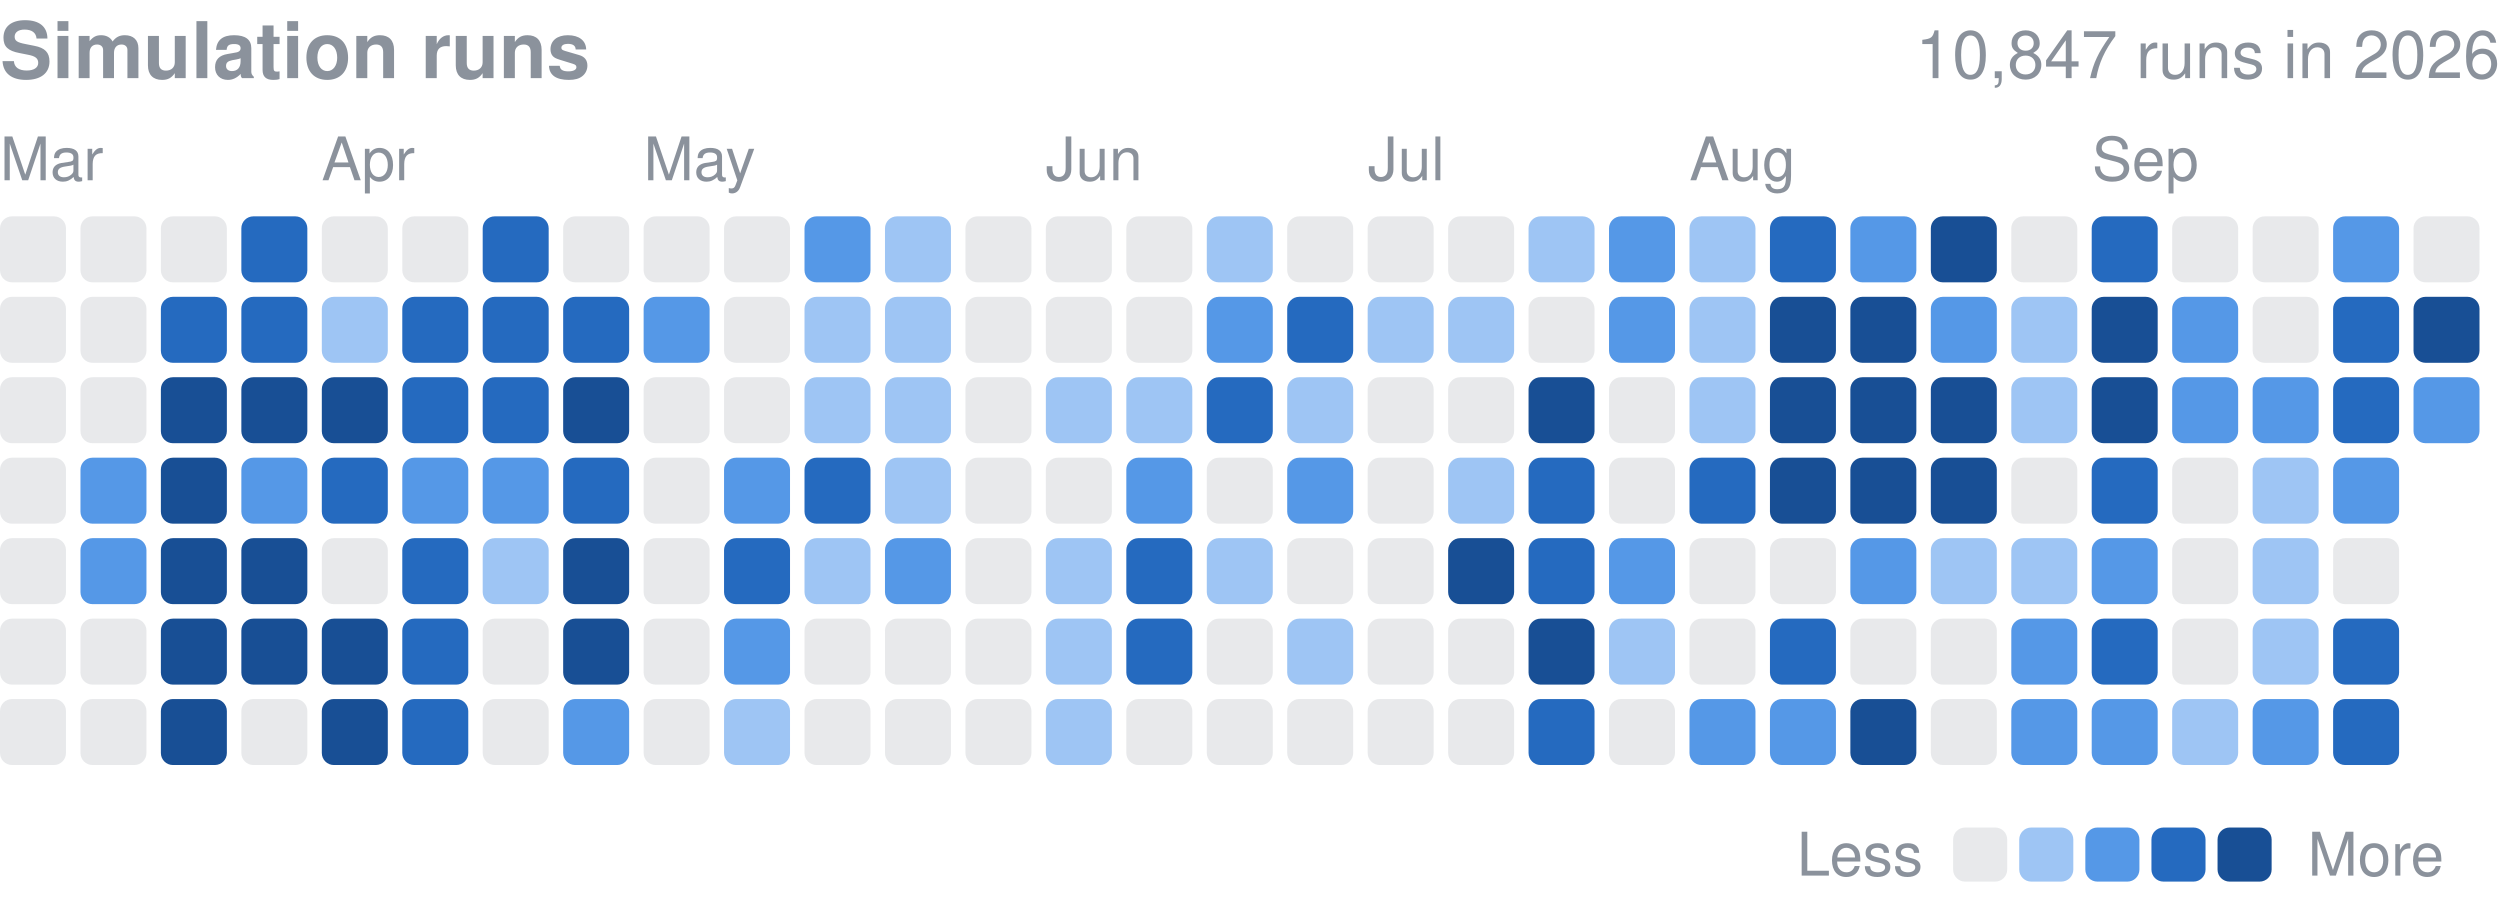
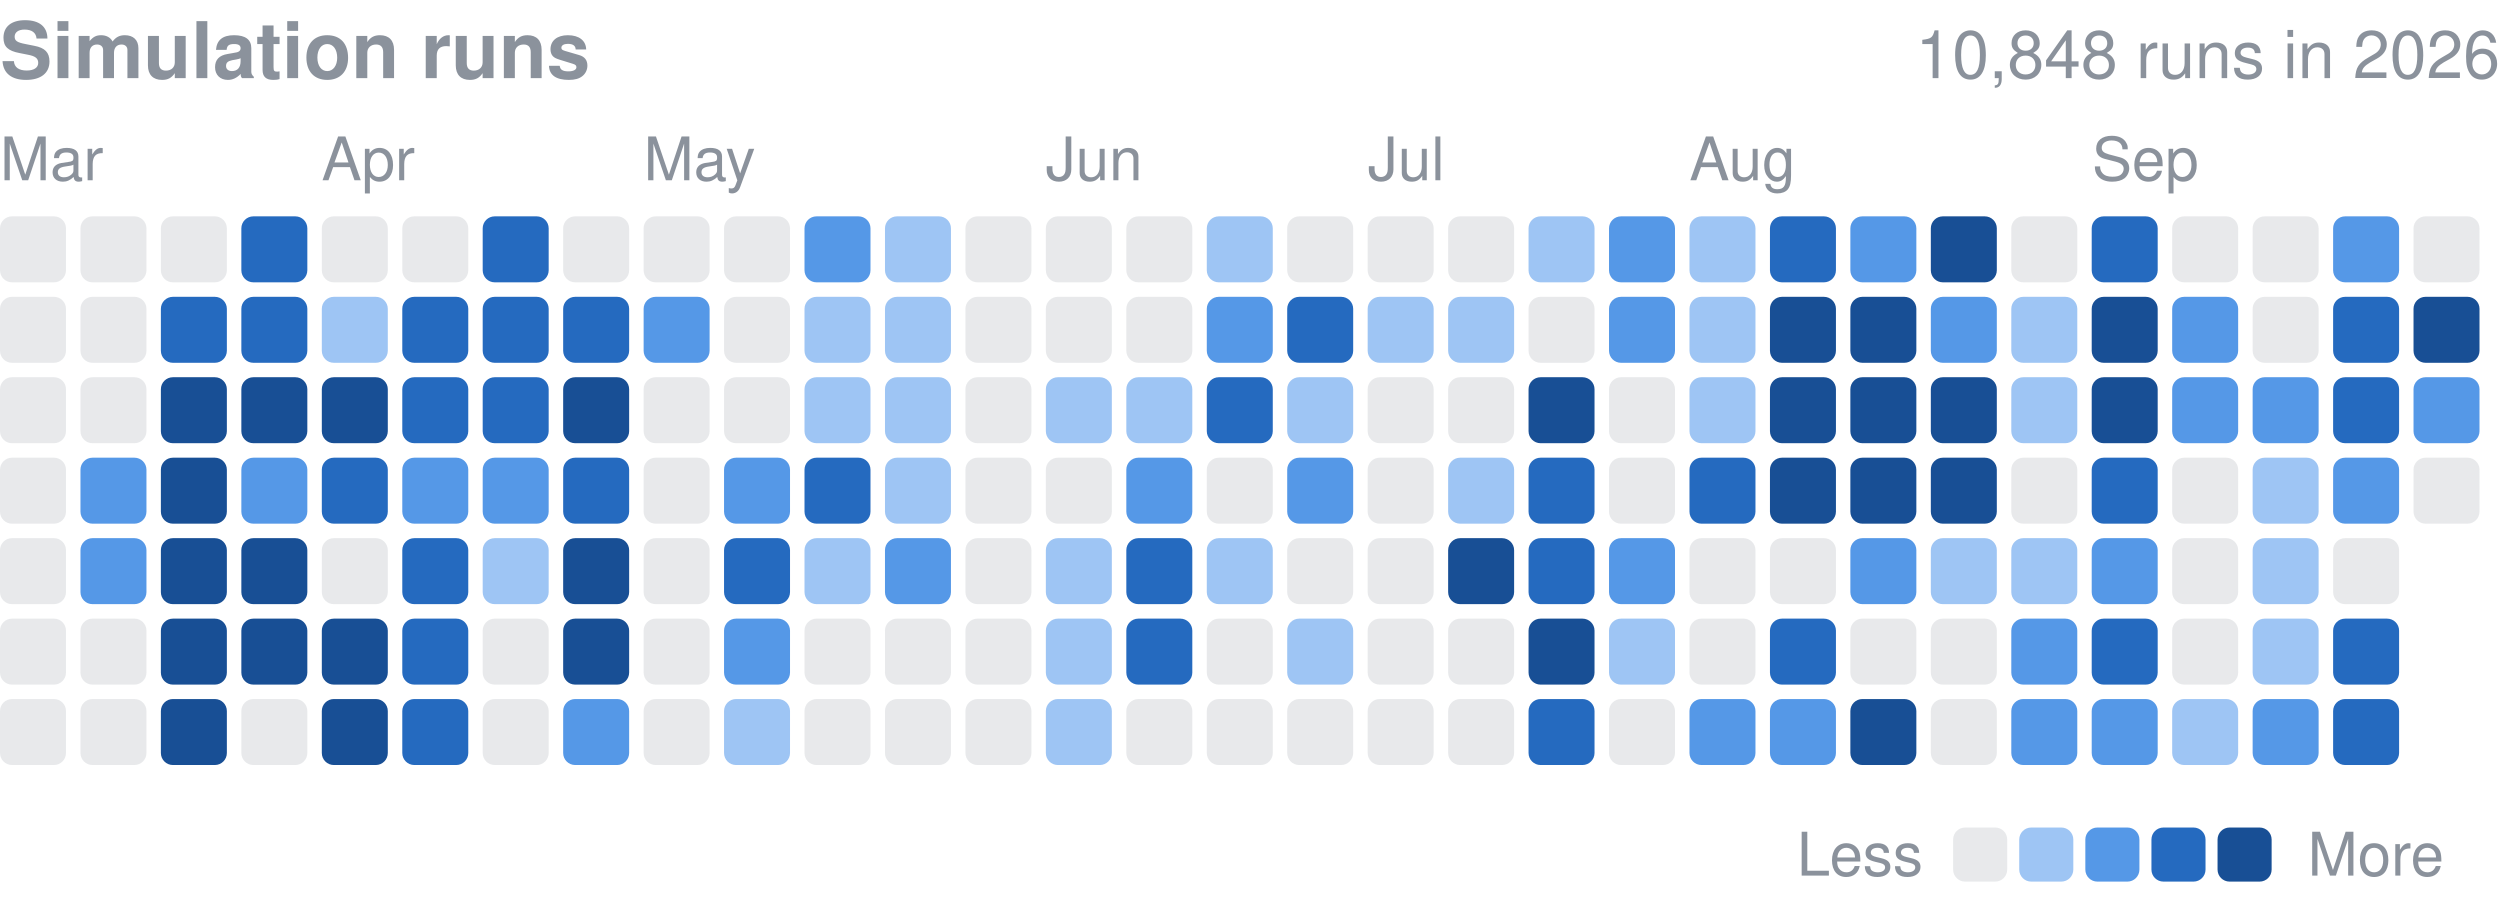
<svg xmlns="http://www.w3.org/2000/svg" width="416" height="152" viewBox="0 0 416 152" role="img" aria-label="Finished simulation runs per day in 2026">
  <style>text{font-family:-apple-system,BlinkMacSystemFont,"Segoe UI",Helvetica,Arial,sans-serif}</style>
  <text x="0" y="13" font-size="13" font-weight="600" fill="#8b929c">Simulation runs</text>
-   <text x="416" y="13" font-size="11" fill="#8b929c" text-anchor="end">10,847 runs in 2026</text>
+   <text x="416" y="13" font-size="11" fill="#8b929c" text-anchor="end">10,848 runs in 2026</text>
  <text x="0.0" y="30" font-size="10" fill="#8b929c">Mar</text>
  <text x="53.5" y="30" font-size="10" fill="#8b929c">Apr</text>
  <text x="107.1" y="30" font-size="10" fill="#8b929c">May</text>
  <text x="174.0" y="30" font-size="10" fill="#8b929c">Jun</text>
  <text x="227.6" y="30" font-size="10" fill="#8b929c">Jul</text>
  <text x="281.1" y="30" font-size="10" fill="#8b929c">Aug</text>
  <text x="348.1" y="30" font-size="10" fill="#8b929c">Sep</text>
  <rect x="0.00" y="36.00" width="10.98" height="10.98" rx="2.0" fill="#8b929c" opacity="0.2" />
  <rect x="0.00" y="49.39" width="10.98" height="10.98" rx="2.0" fill="#8b929c" opacity="0.2" />
  <rect x="0.00" y="62.77" width="10.98" height="10.98" rx="2.0" fill="#8b929c" opacity="0.2" />
  <rect x="0.00" y="76.16" width="10.98" height="10.98" rx="2.0" fill="#8b929c" opacity="0.2" />
  <rect x="0.00" y="89.55" width="10.98" height="10.98" rx="2.0" fill="#8b929c" opacity="0.2" />
  <rect x="0.00" y="102.94" width="10.98" height="10.98" rx="2.0" fill="#8b929c" opacity="0.2" />
  <rect x="0.00" y="116.32" width="10.98" height="10.98" rx="2.0" fill="#8b929c" opacity="0.2" />
  <rect x="13.39" y="36.00" width="10.98" height="10.98" rx="2.0" fill="#8b929c" opacity="0.2" />
  <rect x="13.39" y="49.39" width="10.98" height="10.98" rx="2.0" fill="#8b929c" opacity="0.2" />
  <rect x="13.39" y="62.77" width="10.98" height="10.98" rx="2.0" fill="#8b929c" opacity="0.2" />
  <rect x="13.39" y="76.16" width="10.98" height="10.98" rx="2.0" fill="#5598e7" />
  <rect x="13.39" y="89.55" width="10.98" height="10.98" rx="2.0" fill="#5598e7" />
  <rect x="13.39" y="102.94" width="10.98" height="10.98" rx="2.0" fill="#8b929c" opacity="0.2" />
  <rect x="13.39" y="116.32" width="10.98" height="10.98" rx="2.0" fill="#8b929c" opacity="0.2" />
  <rect x="26.77" y="36.00" width="10.98" height="10.98" rx="2.0" fill="#8b929c" opacity="0.2" />
  <rect x="26.77" y="49.39" width="10.98" height="10.98" rx="2.0" fill="#256abf" />
  <rect x="26.77" y="62.77" width="10.98" height="10.98" rx="2.0" fill="#184f95" />
  <rect x="26.77" y="76.16" width="10.98" height="10.98" rx="2.0" fill="#184f95" />
  <rect x="26.77" y="89.55" width="10.98" height="10.98" rx="2.0" fill="#184f95" />
  <rect x="26.77" y="102.94" width="10.98" height="10.98" rx="2.0" fill="#184f95" />
  <rect x="26.77" y="116.32" width="10.98" height="10.98" rx="2.0" fill="#184f95" />
  <rect x="40.16" y="36.00" width="10.98" height="10.98" rx="2.0" fill="#256abf" />
  <rect x="40.16" y="49.39" width="10.98" height="10.98" rx="2.0" fill="#256abf" />
  <rect x="40.16" y="62.77" width="10.98" height="10.98" rx="2.0" fill="#184f95" />
  <rect x="40.16" y="76.16" width="10.98" height="10.98" rx="2.0" fill="#5598e7" />
  <rect x="40.16" y="89.55" width="10.98" height="10.98" rx="2.0" fill="#184f95" />
  <rect x="40.16" y="102.94" width="10.98" height="10.98" rx="2.0" fill="#184f95" />
  <rect x="40.16" y="116.32" width="10.98" height="10.98" rx="2.0" fill="#8b929c" opacity="0.2" />
  <rect x="53.55" y="36.00" width="10.98" height="10.98" rx="2.0" fill="#8b929c" opacity="0.2" />
  <rect x="53.55" y="49.39" width="10.98" height="10.98" rx="2.0" fill="#9ec5f4" />
  <rect x="53.55" y="62.77" width="10.98" height="10.98" rx="2.0" fill="#184f95" />
  <rect x="53.55" y="76.16" width="10.98" height="10.98" rx="2.0" fill="#256abf" />
  <rect x="53.55" y="89.55" width="10.98" height="10.98" rx="2.0" fill="#8b929c" opacity="0.2" />
  <rect x="53.55" y="102.94" width="10.98" height="10.98" rx="2.0" fill="#184f95" />
  <rect x="53.55" y="116.32" width="10.98" height="10.98" rx="2.0" fill="#184f95" />
  <rect x="66.94" y="36.00" width="10.98" height="10.98" rx="2.0" fill="#8b929c" opacity="0.2" />
  <rect x="66.94" y="49.39" width="10.98" height="10.98" rx="2.0" fill="#256abf" />
  <rect x="66.94" y="62.77" width="10.98" height="10.98" rx="2.0" fill="#256abf" />
  <rect x="66.94" y="76.16" width="10.98" height="10.98" rx="2.0" fill="#5598e7" />
  <rect x="66.94" y="89.55" width="10.98" height="10.98" rx="2.0" fill="#256abf" />
  <rect x="66.94" y="102.94" width="10.98" height="10.98" rx="2.0" fill="#256abf" />
  <rect x="66.94" y="116.32" width="10.98" height="10.98" rx="2.0" fill="#256abf" />
  <rect x="80.32" y="36.00" width="10.98" height="10.98" rx="2.0" fill="#256abf" />
  <rect x="80.32" y="49.39" width="10.98" height="10.98" rx="2.0" fill="#256abf" />
  <rect x="80.32" y="62.77" width="10.98" height="10.98" rx="2.0" fill="#256abf" />
  <rect x="80.32" y="76.16" width="10.98" height="10.98" rx="2.0" fill="#5598e7" />
  <rect x="80.32" y="89.55" width="10.98" height="10.98" rx="2.0" fill="#9ec5f4" />
  <rect x="80.32" y="102.94" width="10.98" height="10.98" rx="2.0" fill="#8b929c" opacity="0.2" />
  <rect x="80.32" y="116.32" width="10.98" height="10.98" rx="2.0" fill="#8b929c" opacity="0.2" />
  <rect x="93.71" y="36.00" width="10.98" height="10.98" rx="2.0" fill="#8b929c" opacity="0.2" />
  <rect x="93.71" y="49.39" width="10.98" height="10.98" rx="2.0" fill="#256abf" />
  <rect x="93.71" y="62.77" width="10.98" height="10.98" rx="2.0" fill="#184f95" />
  <rect x="93.71" y="76.16" width="10.98" height="10.98" rx="2.0" fill="#256abf" />
  <rect x="93.71" y="89.55" width="10.98" height="10.98" rx="2.0" fill="#184f95" />
  <rect x="93.71" y="102.94" width="10.98" height="10.98" rx="2.0" fill="#184f95" />
  <rect x="93.71" y="116.32" width="10.98" height="10.98" rx="2.0" fill="#5598e7" />
  <rect x="107.10" y="36.00" width="10.98" height="10.98" rx="2.0" fill="#8b929c" opacity="0.2" />
  <rect x="107.10" y="49.39" width="10.98" height="10.98" rx="2.0" fill="#5598e7" />
  <rect x="107.10" y="62.77" width="10.98" height="10.98" rx="2.0" fill="#8b929c" opacity="0.2" />
  <rect x="107.10" y="76.16" width="10.98" height="10.98" rx="2.0" fill="#8b929c" opacity="0.2" />
  <rect x="107.10" y="89.55" width="10.98" height="10.98" rx="2.0" fill="#8b929c" opacity="0.2" />
  <rect x="107.10" y="102.94" width="10.98" height="10.98" rx="2.0" fill="#8b929c" opacity="0.2" />
  <rect x="107.10" y="116.32" width="10.98" height="10.98" rx="2.0" fill="#8b929c" opacity="0.2" />
  <rect x="120.48" y="36.00" width="10.98" height="10.98" rx="2.0" fill="#8b929c" opacity="0.2" />
  <rect x="120.48" y="49.39" width="10.98" height="10.98" rx="2.0" fill="#8b929c" opacity="0.2" />
  <rect x="120.48" y="62.77" width="10.98" height="10.98" rx="2.0" fill="#8b929c" opacity="0.2" />
  <rect x="120.48" y="76.16" width="10.98" height="10.98" rx="2.0" fill="#5598e7" />
  <rect x="120.48" y="89.55" width="10.98" height="10.98" rx="2.0" fill="#256abf" />
  <rect x="120.48" y="102.94" width="10.98" height="10.98" rx="2.0" fill="#5598e7" />
  <rect x="120.48" y="116.32" width="10.98" height="10.98" rx="2.0" fill="#9ec5f4" />
  <rect x="133.87" y="36.00" width="10.98" height="10.98" rx="2.0" fill="#5598e7" />
  <rect x="133.87" y="49.39" width="10.98" height="10.98" rx="2.0" fill="#9ec5f4" />
  <rect x="133.87" y="62.77" width="10.98" height="10.98" rx="2.0" fill="#9ec5f4" />
  <rect x="133.87" y="76.16" width="10.98" height="10.98" rx="2.0" fill="#256abf" />
  <rect x="133.87" y="89.55" width="10.98" height="10.98" rx="2.0" fill="#9ec5f4" />
  <rect x="133.87" y="102.94" width="10.98" height="10.98" rx="2.0" fill="#8b929c" opacity="0.2" />
  <rect x="133.87" y="116.32" width="10.98" height="10.98" rx="2.0" fill="#8b929c" opacity="0.2" />
  <rect x="147.26" y="36.00" width="10.98" height="10.98" rx="2.0" fill="#9ec5f4" />
  <rect x="147.26" y="49.39" width="10.98" height="10.98" rx="2.0" fill="#9ec5f4" />
  <rect x="147.26" y="62.77" width="10.98" height="10.98" rx="2.0" fill="#9ec5f4" />
  <rect x="147.26" y="76.16" width="10.98" height="10.98" rx="2.0" fill="#9ec5f4" />
  <rect x="147.26" y="89.55" width="10.98" height="10.98" rx="2.0" fill="#5598e7" />
  <rect x="147.26" y="102.94" width="10.98" height="10.98" rx="2.0" fill="#8b929c" opacity="0.2" />
  <rect x="147.26" y="116.32" width="10.98" height="10.98" rx="2.0" fill="#8b929c" opacity="0.2" />
  <rect x="160.65" y="36.00" width="10.98" height="10.98" rx="2.0" fill="#8b929c" opacity="0.2" />
  <rect x="160.65" y="49.39" width="10.98" height="10.98" rx="2.0" fill="#8b929c" opacity="0.2" />
  <rect x="160.65" y="62.77" width="10.98" height="10.98" rx="2.0" fill="#8b929c" opacity="0.2" />
  <rect x="160.65" y="76.16" width="10.98" height="10.98" rx="2.0" fill="#8b929c" opacity="0.2" />
  <rect x="160.65" y="89.55" width="10.98" height="10.98" rx="2.0" fill="#8b929c" opacity="0.2" />
  <rect x="160.65" y="102.94" width="10.98" height="10.98" rx="2.0" fill="#8b929c" opacity="0.2" />
  <rect x="160.65" y="116.32" width="10.98" height="10.98" rx="2.0" fill="#8b929c" opacity="0.2" />
  <rect x="174.03" y="36.00" width="10.98" height="10.98" rx="2.0" fill="#8b929c" opacity="0.2" />
  <rect x="174.03" y="49.39" width="10.98" height="10.98" rx="2.0" fill="#8b929c" opacity="0.2" />
  <rect x="174.03" y="62.77" width="10.98" height="10.98" rx="2.0" fill="#9ec5f4" />
  <rect x="174.03" y="76.16" width="10.98" height="10.98" rx="2.0" fill="#8b929c" opacity="0.2" />
  <rect x="174.03" y="89.55" width="10.98" height="10.98" rx="2.0" fill="#9ec5f4" />
  <rect x="174.03" y="102.94" width="10.98" height="10.98" rx="2.0" fill="#9ec5f4" />
  <rect x="174.03" y="116.32" width="10.98" height="10.98" rx="2.0" fill="#9ec5f4" />
  <rect x="187.42" y="36.00" width="10.98" height="10.98" rx="2.0" fill="#8b929c" opacity="0.2" />
  <rect x="187.42" y="49.39" width="10.98" height="10.98" rx="2.0" fill="#8b929c" opacity="0.2" />
  <rect x="187.42" y="62.77" width="10.98" height="10.98" rx="2.0" fill="#9ec5f4" />
  <rect x="187.42" y="76.16" width="10.98" height="10.98" rx="2.0" fill="#5598e7" />
  <rect x="187.42" y="89.55" width="10.98" height="10.98" rx="2.0" fill="#256abf" />
  <rect x="187.42" y="102.94" width="10.98" height="10.98" rx="2.0" fill="#256abf" />
  <rect x="187.42" y="116.32" width="10.98" height="10.98" rx="2.0" fill="#8b929c" opacity="0.2" />
  <rect x="200.81" y="36.00" width="10.98" height="10.98" rx="2.0" fill="#9ec5f4" />
  <rect x="200.81" y="49.39" width="10.98" height="10.98" rx="2.0" fill="#5598e7" />
  <rect x="200.81" y="62.77" width="10.98" height="10.98" rx="2.0" fill="#256abf" />
  <rect x="200.81" y="76.16" width="10.98" height="10.98" rx="2.0" fill="#8b929c" opacity="0.2" />
  <rect x="200.81" y="89.55" width="10.98" height="10.98" rx="2.0" fill="#9ec5f4" />
  <rect x="200.81" y="102.94" width="10.98" height="10.98" rx="2.0" fill="#8b929c" opacity="0.2" />
  <rect x="200.81" y="116.32" width="10.98" height="10.98" rx="2.0" fill="#8b929c" opacity="0.2" />
  <rect x="214.19" y="36.00" width="10.98" height="10.98" rx="2.0" fill="#8b929c" opacity="0.2" />
  <rect x="214.19" y="49.39" width="10.98" height="10.98" rx="2.0" fill="#256abf" />
  <rect x="214.19" y="62.77" width="10.98" height="10.98" rx="2.0" fill="#9ec5f4" />
  <rect x="214.19" y="76.16" width="10.98" height="10.98" rx="2.0" fill="#5598e7" />
  <rect x="214.19" y="89.55" width="10.98" height="10.98" rx="2.0" fill="#8b929c" opacity="0.2" />
  <rect x="214.19" y="102.94" width="10.98" height="10.98" rx="2.0" fill="#9ec5f4" />
  <rect x="214.19" y="116.32" width="10.98" height="10.98" rx="2.0" fill="#8b929c" opacity="0.2" />
  <rect x="227.58" y="36.00" width="10.98" height="10.98" rx="2.0" fill="#8b929c" opacity="0.2" />
  <rect x="227.58" y="49.39" width="10.98" height="10.98" rx="2.0" fill="#9ec5f4" />
  <rect x="227.58" y="62.77" width="10.98" height="10.98" rx="2.0" fill="#8b929c" opacity="0.2" />
  <rect x="227.58" y="76.16" width="10.98" height="10.98" rx="2.0" fill="#8b929c" opacity="0.2" />
  <rect x="227.58" y="89.55" width="10.98" height="10.98" rx="2.0" fill="#8b929c" opacity="0.2" />
  <rect x="227.58" y="102.94" width="10.98" height="10.98" rx="2.0" fill="#8b929c" opacity="0.2" />
  <rect x="227.58" y="116.32" width="10.98" height="10.98" rx="2.0" fill="#8b929c" opacity="0.2" />
  <rect x="240.97" y="36.00" width="10.98" height="10.98" rx="2.0" fill="#8b929c" opacity="0.2" />
  <rect x="240.97" y="49.39" width="10.98" height="10.98" rx="2.0" fill="#9ec5f4" />
  <rect x="240.97" y="62.77" width="10.98" height="10.98" rx="2.0" fill="#8b929c" opacity="0.2" />
  <rect x="240.97" y="76.16" width="10.98" height="10.98" rx="2.0" fill="#9ec5f4" />
  <rect x="240.97" y="89.55" width="10.98" height="10.98" rx="2.0" fill="#184f95" />
  <rect x="240.97" y="102.94" width="10.98" height="10.98" rx="2.0" fill="#8b929c" opacity="0.2" />
  <rect x="240.97" y="116.32" width="10.98" height="10.98" rx="2.0" fill="#8b929c" opacity="0.2" />
  <rect x="254.35" y="36.00" width="10.98" height="10.98" rx="2.0" fill="#9ec5f4" />
  <rect x="254.35" y="49.39" width="10.98" height="10.98" rx="2.0" fill="#8b929c" opacity="0.2" />
  <rect x="254.35" y="62.77" width="10.98" height="10.98" rx="2.0" fill="#184f95" />
  <rect x="254.35" y="76.16" width="10.98" height="10.98" rx="2.0" fill="#256abf" />
  <rect x="254.35" y="89.55" width="10.98" height="10.98" rx="2.0" fill="#256abf" />
  <rect x="254.35" y="102.94" width="10.98" height="10.98" rx="2.0" fill="#184f95" />
  <rect x="254.35" y="116.32" width="10.98" height="10.98" rx="2.0" fill="#256abf" />
  <rect x="267.74" y="36.00" width="10.98" height="10.98" rx="2.0" fill="#5598e7" />
  <rect x="267.74" y="49.39" width="10.98" height="10.98" rx="2.0" fill="#5598e7" />
  <rect x="267.74" y="62.77" width="10.98" height="10.98" rx="2.0" fill="#8b929c" opacity="0.2" />
  <rect x="267.74" y="76.16" width="10.98" height="10.98" rx="2.0" fill="#8b929c" opacity="0.2" />
  <rect x="267.74" y="89.55" width="10.98" height="10.98" rx="2.0" fill="#5598e7" />
  <rect x="267.74" y="102.94" width="10.98" height="10.98" rx="2.0" fill="#9ec5f4" />
  <rect x="267.74" y="116.32" width="10.98" height="10.98" rx="2.0" fill="#8b929c" opacity="0.2" />
  <rect x="281.13" y="36.00" width="10.98" height="10.98" rx="2.0" fill="#9ec5f4" />
  <rect x="281.13" y="49.39" width="10.98" height="10.98" rx="2.0" fill="#9ec5f4" />
  <rect x="281.13" y="62.77" width="10.98" height="10.98" rx="2.0" fill="#9ec5f4" />
  <rect x="281.13" y="76.16" width="10.98" height="10.98" rx="2.0" fill="#256abf" />
  <rect x="281.13" y="89.55" width="10.98" height="10.98" rx="2.0" fill="#8b929c" opacity="0.2" />
  <rect x="281.13" y="102.94" width="10.98" height="10.98" rx="2.0" fill="#8b929c" opacity="0.2" />
  <rect x="281.13" y="116.32" width="10.98" height="10.98" rx="2.0" fill="#5598e7" />
  <rect x="294.52" y="36.00" width="10.98" height="10.98" rx="2.0" fill="#256abf" />
  <rect x="294.52" y="49.39" width="10.98" height="10.98" rx="2.0" fill="#184f95" />
  <rect x="294.52" y="62.77" width="10.98" height="10.98" rx="2.0" fill="#184f95" />
  <rect x="294.52" y="76.16" width="10.98" height="10.98" rx="2.0" fill="#184f95" />
  <rect x="294.52" y="89.55" width="10.98" height="10.98" rx="2.0" fill="#8b929c" opacity="0.2" />
  <rect x="294.52" y="102.94" width="10.98" height="10.98" rx="2.0" fill="#256abf" />
  <rect x="294.52" y="116.32" width="10.98" height="10.98" rx="2.0" fill="#5598e7" />
  <rect x="307.90" y="36.00" width="10.98" height="10.98" rx="2.0" fill="#5598e7" />
  <rect x="307.90" y="49.39" width="10.98" height="10.98" rx="2.0" fill="#184f95" />
  <rect x="307.90" y="62.77" width="10.98" height="10.98" rx="2.0" fill="#184f95" />
  <rect x="307.90" y="76.16" width="10.98" height="10.98" rx="2.0" fill="#184f95" />
  <rect x="307.90" y="89.55" width="10.98" height="10.98" rx="2.0" fill="#5598e7" />
  <rect x="307.90" y="102.94" width="10.98" height="10.98" rx="2.0" fill="#8b929c" opacity="0.2" />
  <rect x="307.90" y="116.32" width="10.98" height="10.98" rx="2.0" fill="#184f95" />
  <rect x="321.29" y="36.00" width="10.98" height="10.98" rx="2.0" fill="#184f95" />
  <rect x="321.29" y="49.39" width="10.98" height="10.98" rx="2.0" fill="#5598e7" />
  <rect x="321.29" y="62.77" width="10.98" height="10.98" rx="2.0" fill="#184f95" />
  <rect x="321.29" y="76.16" width="10.98" height="10.98" rx="2.0" fill="#184f95" />
  <rect x="321.29" y="89.55" width="10.98" height="10.98" rx="2.0" fill="#9ec5f4" />
  <rect x="321.29" y="102.94" width="10.98" height="10.98" rx="2.0" fill="#8b929c" opacity="0.2" />
  <rect x="321.29" y="116.32" width="10.98" height="10.98" rx="2.0" fill="#8b929c" opacity="0.2" />
  <rect x="334.68" y="36.00" width="10.98" height="10.98" rx="2.0" fill="#8b929c" opacity="0.2" />
  <rect x="334.68" y="49.39" width="10.98" height="10.98" rx="2.0" fill="#9ec5f4" />
  <rect x="334.68" y="62.77" width="10.98" height="10.98" rx="2.0" fill="#9ec5f4" />
  <rect x="334.68" y="76.16" width="10.98" height="10.98" rx="2.0" fill="#8b929c" opacity="0.2" />
  <rect x="334.68" y="89.55" width="10.98" height="10.98" rx="2.0" fill="#9ec5f4" />
  <rect x="334.68" y="102.94" width="10.98" height="10.98" rx="2.0" fill="#5598e7" />
  <rect x="334.68" y="116.32" width="10.98" height="10.98" rx="2.0" fill="#5598e7" />
  <rect x="348.06" y="36.00" width="10.98" height="10.98" rx="2.0" fill="#256abf" />
  <rect x="348.06" y="49.39" width="10.98" height="10.98" rx="2.0" fill="#184f95" />
  <rect x="348.06" y="62.77" width="10.98" height="10.98" rx="2.0" fill="#184f95" />
  <rect x="348.06" y="76.16" width="10.98" height="10.98" rx="2.0" fill="#256abf" />
  <rect x="348.06" y="89.55" width="10.98" height="10.98" rx="2.0" fill="#5598e7" />
  <rect x="348.06" y="102.94" width="10.98" height="10.98" rx="2.0" fill="#256abf" />
  <rect x="348.06" y="116.32" width="10.98" height="10.98" rx="2.0" fill="#5598e7" />
  <rect x="361.45" y="36.00" width="10.98" height="10.98" rx="2.0" fill="#8b929c" opacity="0.2" />
  <rect x="361.45" y="49.39" width="10.98" height="10.98" rx="2.0" fill="#5598e7" />
  <rect x="361.45" y="62.77" width="10.98" height="10.98" rx="2.0" fill="#5598e7" />
  <rect x="361.45" y="76.16" width="10.98" height="10.98" rx="2.0" fill="#8b929c" opacity="0.2" />
  <rect x="361.45" y="89.55" width="10.98" height="10.98" rx="2.0" fill="#8b929c" opacity="0.2" />
  <rect x="361.45" y="102.94" width="10.98" height="10.98" rx="2.0" fill="#8b929c" opacity="0.2" />
  <rect x="361.45" y="116.32" width="10.98" height="10.98" rx="2.0" fill="#9ec5f4" />
  <rect x="374.84" y="36.00" width="10.98" height="10.98" rx="2.0" fill="#8b929c" opacity="0.2" />
  <rect x="374.84" y="49.39" width="10.98" height="10.98" rx="2.0" fill="#8b929c" opacity="0.2" />
  <rect x="374.84" y="62.77" width="10.98" height="10.98" rx="2.0" fill="#5598e7" />
  <rect x="374.84" y="76.16" width="10.98" height="10.98" rx="2.0" fill="#9ec5f4" />
  <rect x="374.84" y="89.55" width="10.98" height="10.98" rx="2.0" fill="#9ec5f4" />
  <rect x="374.84" y="102.94" width="10.98" height="10.98" rx="2.0" fill="#9ec5f4" />
  <rect x="374.84" y="116.32" width="10.98" height="10.98" rx="2.0" fill="#5598e7" />
  <rect x="388.23" y="36.00" width="10.98" height="10.98" rx="2.0" fill="#5598e7" />
  <rect x="388.23" y="49.39" width="10.98" height="10.98" rx="2.0" fill="#256abf" />
  <rect x="388.23" y="62.77" width="10.98" height="10.98" rx="2.0" fill="#256abf" />
  <rect x="388.23" y="76.16" width="10.98" height="10.98" rx="2.0" fill="#5598e7" />
  <rect x="388.23" y="89.55" width="10.98" height="10.98" rx="2.0" fill="#8b929c" opacity="0.2" />
  <rect x="388.23" y="102.94" width="10.98" height="10.98" rx="2.0" fill="#256abf" />
  <rect x="388.23" y="116.32" width="10.98" height="10.98" rx="2.0" fill="#256abf" />
  <rect x="401.61" y="36.00" width="10.98" height="10.98" rx="2.0" fill="#8b929c" opacity="0.2" />
  <rect x="401.61" y="49.39" width="10.98" height="10.98" rx="2.0" fill="#184f95" />
  <rect x="401.61" y="62.77" width="10.98" height="10.98" rx="2.0" fill="#5598e7" />
+   <rect x="401.61" y="76.16" width="10.98" height="10.98" rx="2.0" fill="#8b929c" opacity="0.2" />
  <text x="299" y="145.7" font-size="10" fill="#8b929c">Less</text>
  <rect x="325" y="137.7" width="9" height="9" rx="2.0" fill="#8b929c" opacity="0.2" />
  <rect x="336.0" y="137.7" width="9" height="9" rx="2.0" fill="#9ec5f4" />
  <rect x="347.0" y="137.7" width="9" height="9" rx="2.0" fill="#5598e7" />
  <rect x="358.0" y="137.7" width="9" height="9" rx="2.0" fill="#256abf" />
  <rect x="369.0" y="137.7" width="9" height="9" rx="2.0" fill="#184f95" />
  <text x="384.0" y="145.7" font-size="10" fill="#8b929c">More</text>
</svg>
